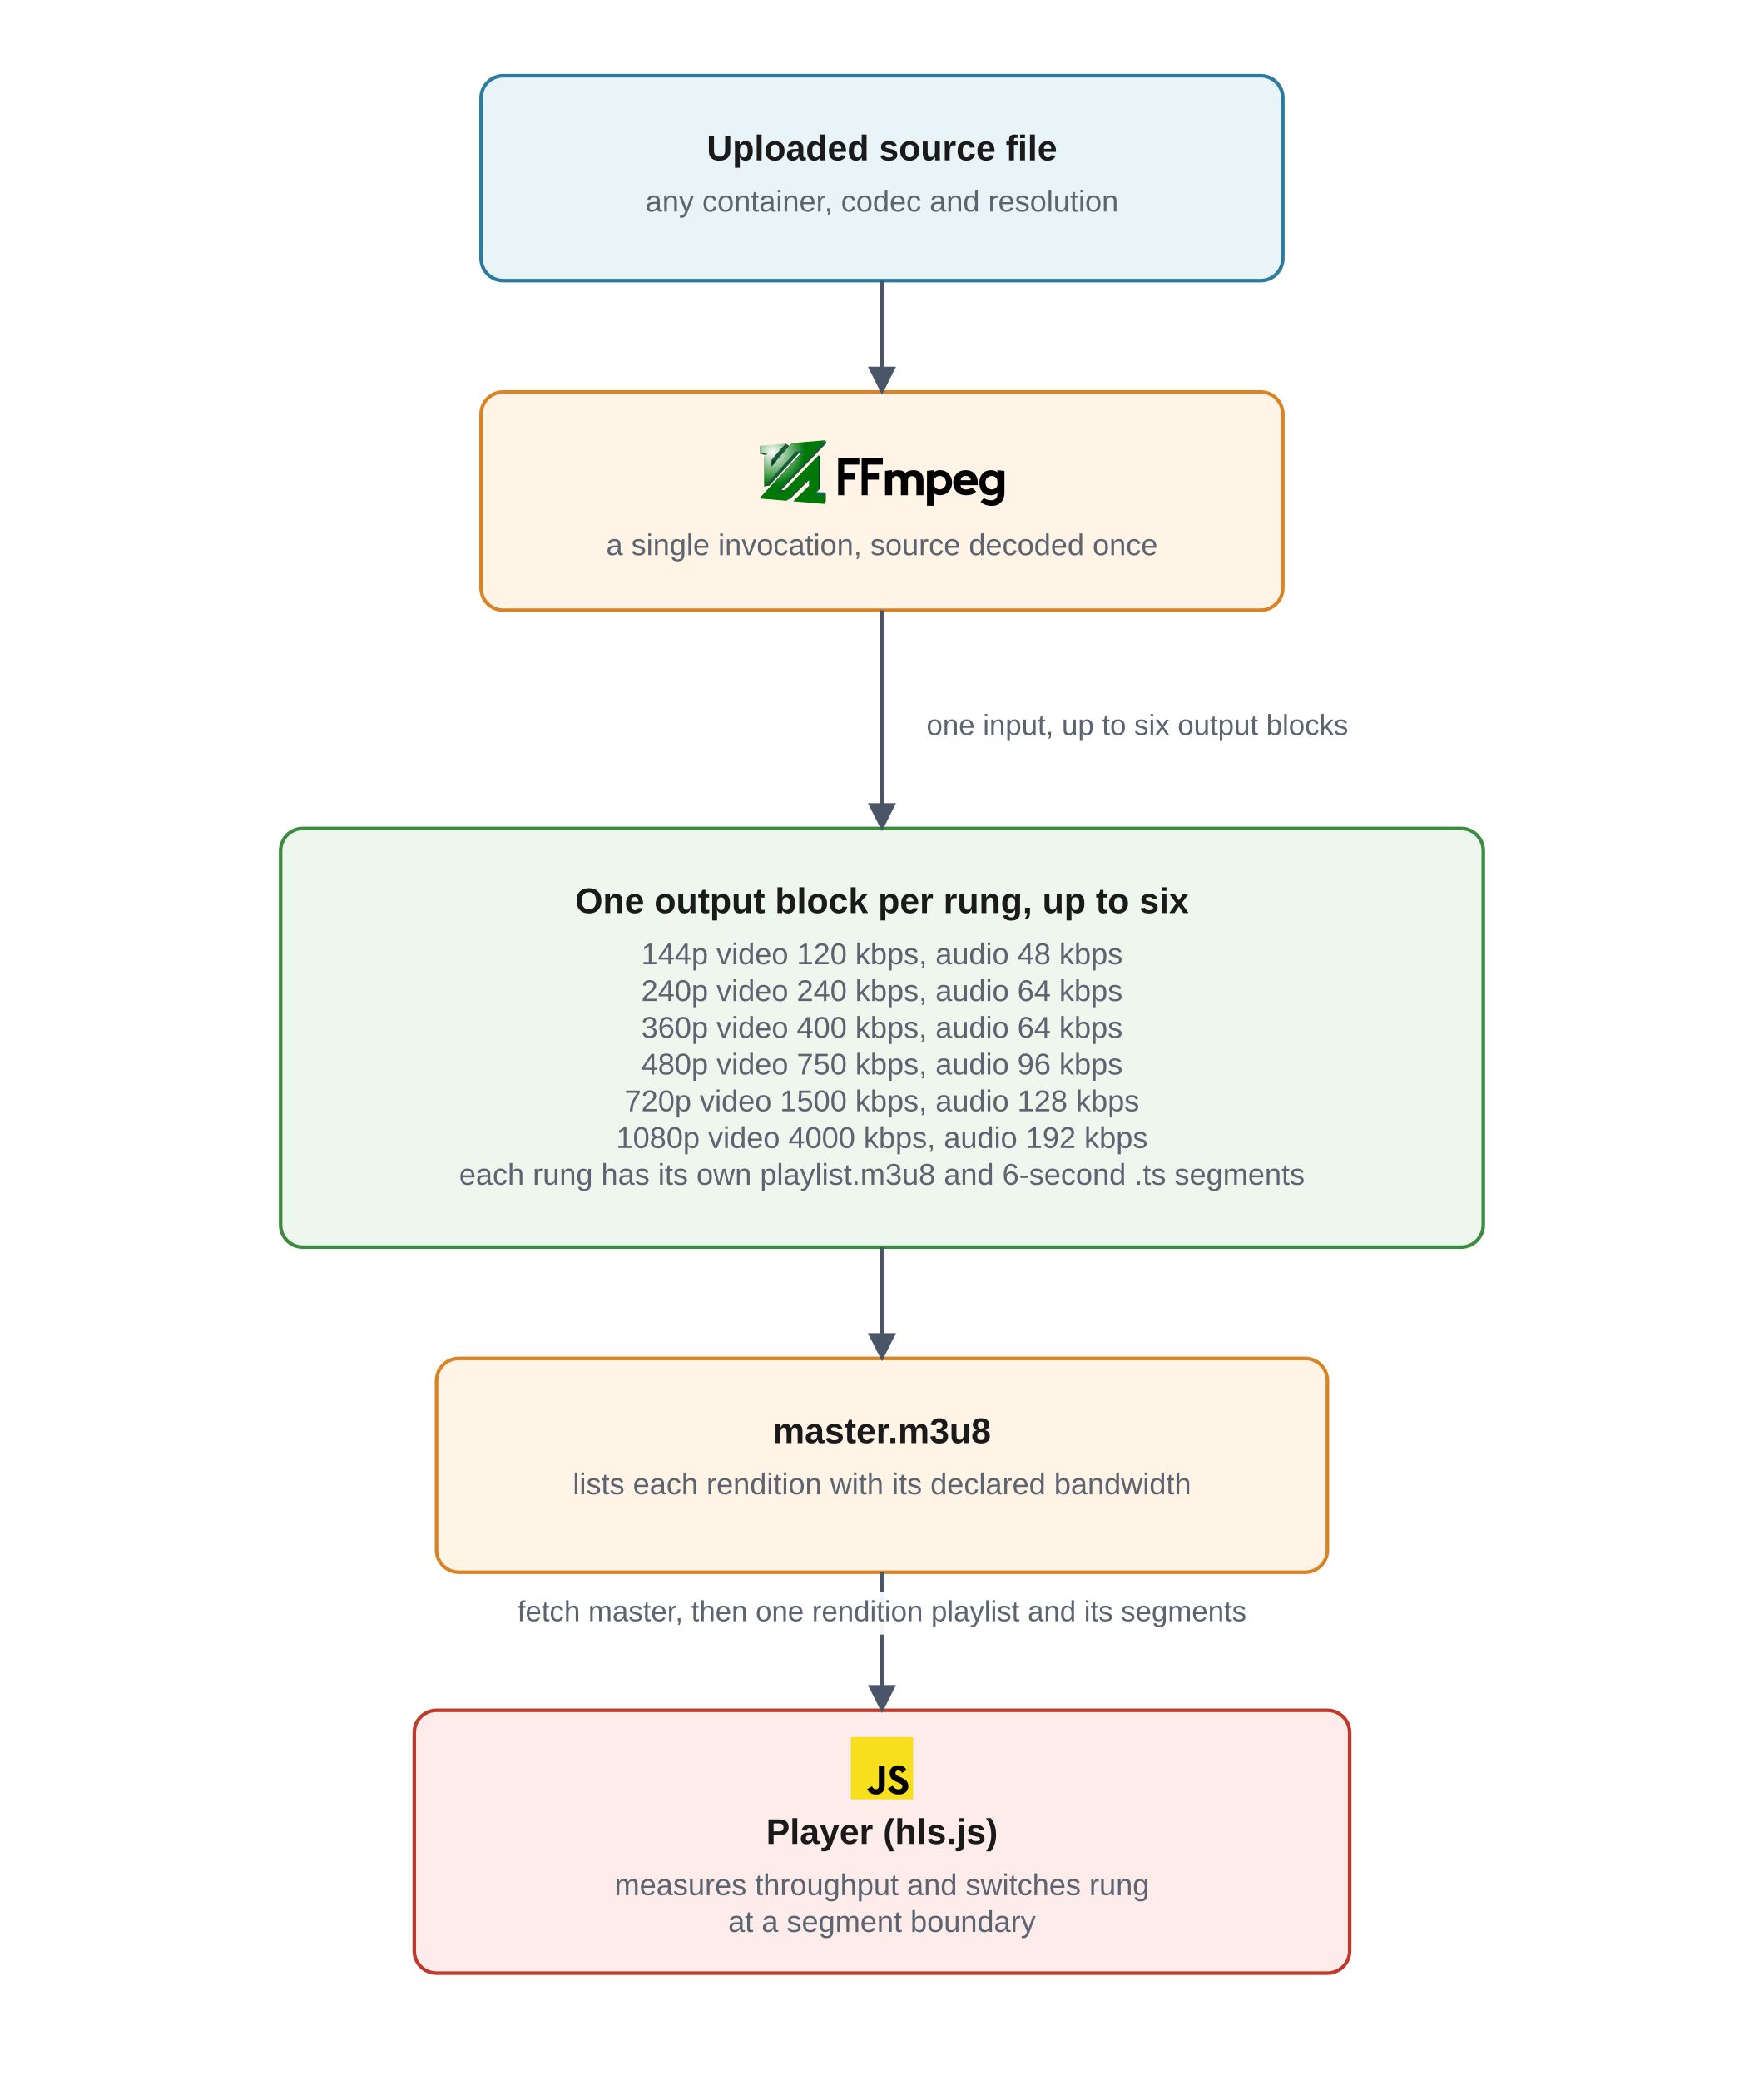
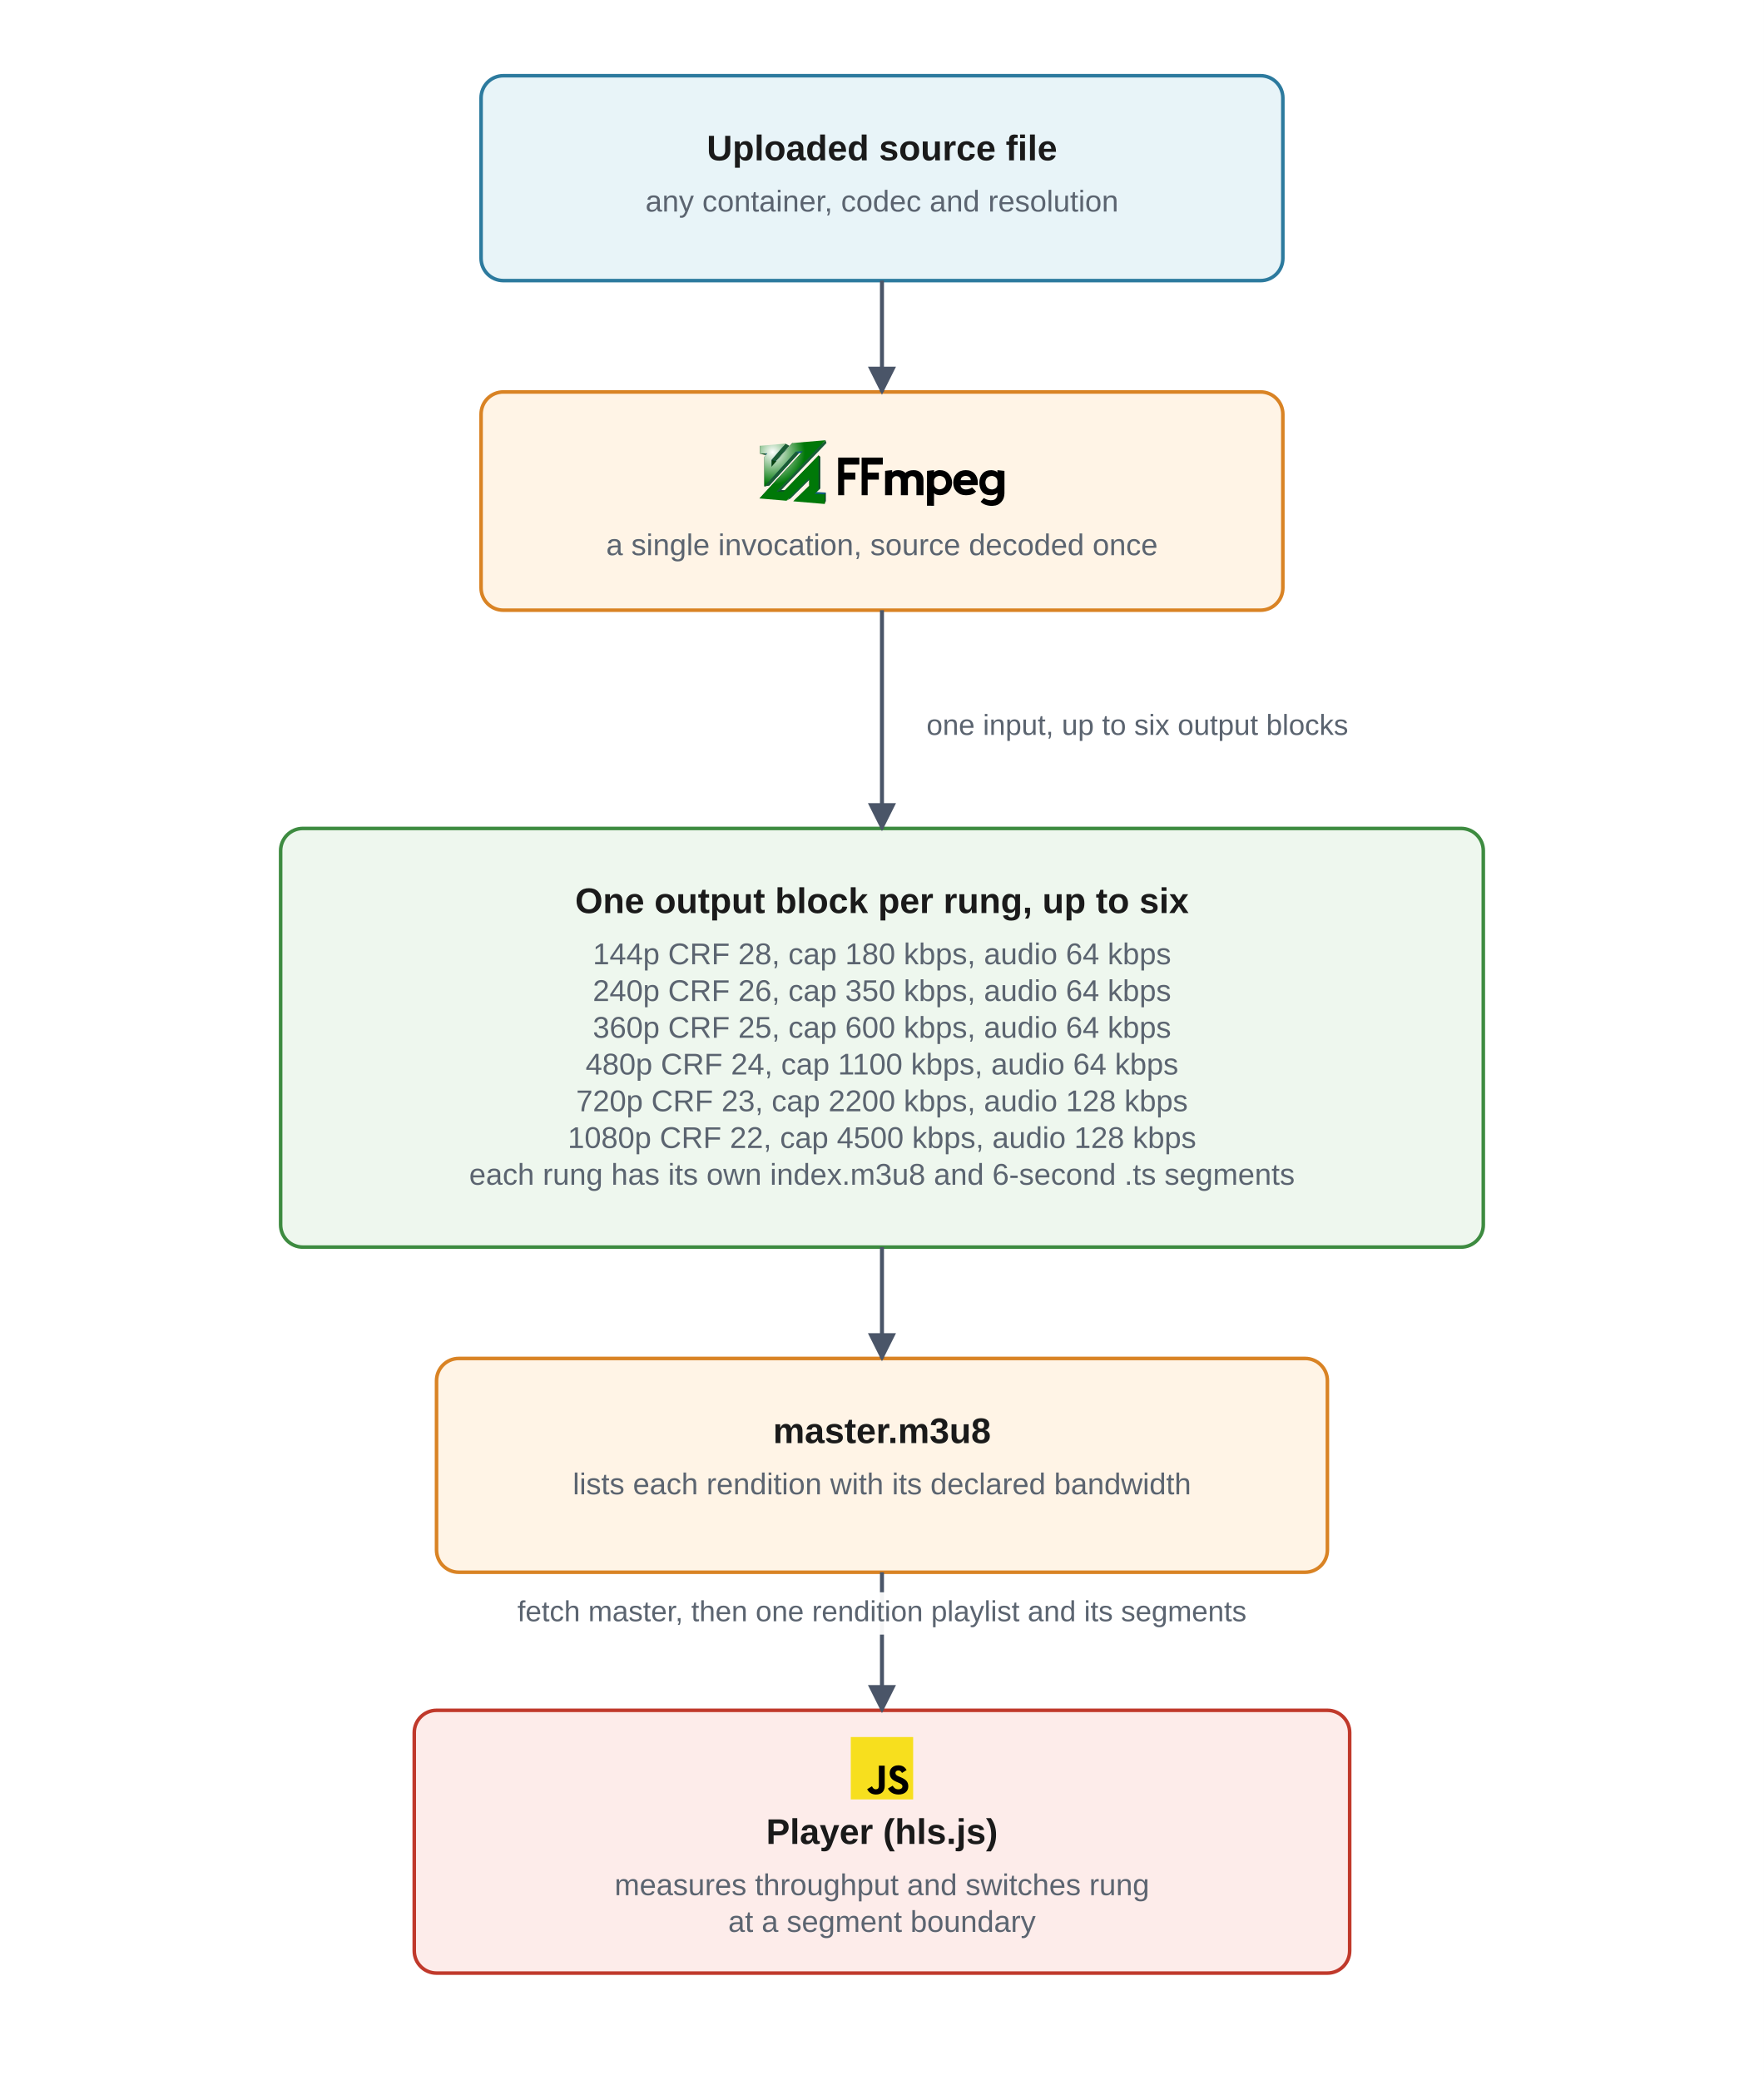
<svg xmlns="http://www.w3.org/2000/svg" width="792" height="934" viewBox="0 0 792 934">
  <defs>
    <marker id="arrow" viewBox="0 0 10 10" refX="9" refY="5" markerWidth="7" markerHeight="7" orient="auto-start-reverse">
      <path d="M 0 0 L 10 5 L 0 10 z" fill="#4a5568" />
    </marker>
  </defs>
  <rect width="792" height="934" fill="#ffffff" />
  <rect x="216" y="34" width="360" height="92" rx="10" fill="#e8f4f8" stroke="#2c7a9e" stroke-width="1.6" />
  <text x="396" y="72.0" font-family="Arial, Helvetica, sans-serif" font-size="16" font-weight="bold" fill="#1a1a1a" text-anchor="middle">Uploaded source file</text>
  <text x="396" y="95.0" font-family="Arial, Helvetica, sans-serif" font-size="13.5" font-weight="normal" fill="#5b6470" text-anchor="middle">any container, codec and resolution</text>
  <rect x="216" y="176" width="360" height="98" rx="10" fill="#fff4e6" stroke="#d98324" stroke-width="1.6" />
  <g transform="translate(341.00 197.68) scale(0.21484)">
    <defs>
-       <radialGradient id="SVGK18OLd2s" cx="19.932%" cy="18.852%" r="50.648%" fx="19.932%" fy="18.852%" gradientTransform="matrix(.96523 0 0 1 .007 0)">
-         <stop offset="0%" stop-color="#fff" />
+       <radialGradient id="logosFfmpeg0" cx="19.932%" cy="18.852%" r="50.648%" fx="19.932%" fy="18.852%" gradientTransform="matrix(.96523 0 0 1 .007 0)">
+         <stop offset="0%" stop-color="#FFF" />
        <stop offset="100%" stop-color="#007808" />
      </radialGradient>
    </defs>
-     <path fill="#0b4819" d="M1.166 28.205V11.584l11.157 3.844V30.89zm8.997 68.329v-61.8l10.664 2.256v57.436z" />
-     <path fill="#105c80" d="M62.325 11.557L34.916 42.992v13.376l40.651-45.836l64.387-4.984l-94.709 98.717l12.609.663l68.789-70.359v66.5l-7.642 7.183l19.381 1.047v18.405l-60.794-4.708l30.99-30.064V78.115l-44.305 43.849l-53.052-4.101l85.096-91.515l-14.004.757l-61.486 67.321V36.99l5.824-6.876l-14.328.776V15.428z" />
-     <path fill="#0b4819" d="m10.163 34.734l6.168-7.426l10.32 2.806l-5.824 6.876z" />
+     <path fill="#0B4819" d="M1.166 28.205V11.584l11.157 3.844V30.89zm8.997 68.329v-61.8l10.664 2.256v57.436z" />
+     <path fill="#105C80" d="M62.325 11.557L34.916 42.992v13.376l40.651-45.836l64.387-4.984l-94.709 98.717l12.609.663l68.789-70.359v66.5l-7.642 7.183l19.381 1.047v18.405l-60.794-4.708l30.99-30.064V78.115l-44.305 43.849l-53.052-4.101l85.096-91.515l-14.004.757l-61.486 67.321V36.99l5.824-6.876l-14.328.776V15.428z" />
+     <path fill="#0B4819" d="m10.163 34.734l6.168-7.426l10.32 2.806l-5.824 6.876z" />
    <path fill="#084010" d="m25.102 41.151l9.814 1.841v13.376l-9.814-.803z" />
-     <path fill="#0c541e" d="m36.089 107.23l9.156-2.965l12.609.663l-8.32 3.078z" />
-     <path fill="#1a5c34" d="m54.311 7.085l8.014 4.472l-27.409 31.435l-9.814-1.841z" />
-     <path fill="#0b4819" d="m25.102 55.565l43.384-49.68l7.081 4.647l-40.651 45.836z" />
-     <path fill="#1a5c34" d="m75.724 23.797l6.589 3.308l-61.486 67.321l-10.664 2.108z" />
-     <path fill="#0b4819" d="m0 121.688l90.787-98.78l5.53 3.44l-85.096 91.515z" />
-     <path fill="#1a5c34" d="m104.016 79.105l4.562-.99l-44.305 43.849l-7.879 4.499z" />
-     <path fill="#0b4819" d="M104.016 95.21V79.105l4.562-.99v14.817z" />
-     <path fill="#0b4819" d="m70.656 127.667l33.36-32.457l4.562-2.278l-30.99 30.064z" />
-     <path fill="#13802d" d="m123.568 104.132l-8.281 7.781l3.714-3.661l7.642-7.183z" />
-     <path fill="#0b4819" d="m49.534 108.006l74.034-76.297l3.075 2.86l-68.789 70.359z" />
+     <path fill="#0C541E" d="m36.089 107.23l9.156-2.965l12.609.663l-8.32 3.078z" />
+     <path fill="#1A5C34" d="m54.311 7.085l8.014 4.472l-27.409 31.435l-9.814-1.841z" />
+     <path fill="#0B4819" d="m25.102 55.565l43.384-49.68l7.081 4.647l-40.651 45.836z" />
+     <path fill="#1A5C34" d="m75.724 23.797l6.589 3.308l-61.486 67.321l-10.664 2.108z" />
+     <path fill="#0B4819" d="m0 121.688l90.787-98.78l5.53 3.44l-85.096 91.515z" />
+     <path fill="#1A5C34" d="m104.016 79.105l4.562-.99l-44.305 43.849l-7.879 4.499z" />
+     <path fill="#0B4819" d="M104.016 95.21V79.105l4.562-.99v14.817z" />
+     <path fill="#0B4819" d="m70.656 127.667l33.36-32.457l4.562-2.278l-30.99 30.064z" />
+     <path fill="#13802D" d="m123.568 104.132l-8.281 7.781l3.714-3.661l7.642-7.183z" />
+     <path fill="#0B4819" d="m49.534 108.006l74.034-76.297l3.075 2.86l-68.789 70.359z" />
    <path fill="#084010" d="m123.568 31.709l3.075 2.86v66.5l-3.075 3.063zm12.754 81.448l2.06-3.858v18.405l-2.06 5.525z" />
-     <path fill="#1a5c34" d="m138.029 0l1.925 5.548l-94.709 98.717l-9.156 2.965z" />
-     <path fill="url(#SVGK18OLd2s)" d="M54.311 7.085L25.102 41.151v14.414l43.384-49.68L138.029 0L36.089 107.23l13.445.776l74.034-76.297v72.423l-8.281 7.781l21.035 1.244v20.072l-65.666-5.562l33.36-32.457V79.105l-47.622 47.358L0 121.688l90.787-98.78l-15.063.889l-65.561 72.737v-61.8l6.168-7.426l-15.165.897V11.584z" />
+     <path fill="#1A5C34" d="m138.029 0l1.925 5.548l-94.709 98.717l-9.156 2.965z" />
+     <path fill="url(#logosFfmpeg0)" d="M54.311 7.085L25.102 41.151v14.414l43.384-49.68L138.029 0L36.089 107.23l13.445.776l74.034-76.297v72.423l-8.281 7.781l21.035 1.244v20.072l-65.666-5.562l33.36-32.457V79.105l-47.622 47.358L0 121.688l90.787-98.78l-15.063.889l-65.561 72.737v-61.8l6.168-7.426l-15.165.897V11.584z" />
    <path d="M177.032 67.732h23.382v14.633h-23.382v32.571H164.44v.006v-78.678h44.287v14.687h-31.695zm49.073 0h23.387v14.633h-23.387v32.571h-12.586v.006v-78.678h44.286v14.687h-31.7zm51.083 13.642v33.568h-14.686V64.014l14.686-1.576v4.667c3.289-3.085 7.484-4.613 12.586-4.613q9.965 0 15.212 6.034c3.85-4.023 9.614-6.034 17.306-6.034q9.965 0 15.212 6.034c3.497 4.028 5.246 8.653 5.246 13.898v32.518h-14.687V86.094q0-5.245-2.363-8.128c-1.576-1.915-4.124-2.93-7.657-3.043q-4.35.312-7.555 5.77a21 21 0 0 0-.262 3.313v30.948h-14.687V86.106q0-5.245-2.363-8.128c-1.576-1.915-4.112-2.936-7.645-3.05q-4.824.306-8.343 6.446m72.944 55.595V64.014l14.686-1.576v4.196c3.915-2.805 7.764-4.196 11.542-4.196c8.044 0 14.424 2.614 19.144 7.86c4.72 5.252 7.084 11.362 7.084 18.357s-2.363 13.11-7.084 18.356q-7.079 7.867-19.144 7.866c-5.246-.358-9.089-1.767-11.542-4.25v26.384zm14.686-53.023v8.504c.699 5.866 4.369 9.322 11.017 10.324c8.39-.662 13.11-5.019 14.161-13.057c-.352-9.8-5.072-14.86-14.161-15.218q-9.97 1.576-11.017 9.447m40.103 4.768c0-7.692 2.447-13.994 7.34-18.882q7.343-7.34 18.882-7.34q11.538 0 18.357 7.34c4.548 4.888 6.821 11.19 6.821 18.882v5.246h-36.188q.528 4.197 3.67 6.558c2.095 1.576 4.548 2.364 7.34 2.364c4.894 0 9.268-1.39 13.112-4.19l8.39 8.385c-3.85 5.246-11.016 7.865-21.508 7.865q-11.54 0-18.881-7.34c-4.894-4.893-7.335-11.19-7.335-18.888m33.569-11.798q-3.151-2.363-7.34-2.363c-2.793 0-5.246.788-7.34 2.363q-3.145 2.362-3.146 6.559h20.983c-.012-2.8-1.063-4.983-3.157-6.559M512 64.068v46.68c0 7.34-2.184 13.48-6.559 18.41c-4.374 4.929-9.876 7.537-16.524 7.823l-3.145.316c-10.14-.208-18.01-3.109-23.602-8.706l6.82-7.866c3.85 2.805 8.517 4.369 14.007 4.72q8.397-.001 11.35-3.932c1.982-2.614 2.966-5.508 2.966-8.647v-2.62q-5.873 4.719-13.636 4.72c-8.044 0-14.072-2.363-18.094-7.083q-6.033-7.079-6.033-19.145c0-7.692 2.184-13.994 6.558-18.882c4.375-4.893 10.575-7.34 18.62-7.34c5.943.358 10.139 1.94 12.585 4.774v-4.774zm-14.687 29.367v-8.498c-.698-5.867-4.368-9.322-11.016-10.324q-13.114.472-14.161 13.057c.352 9.799 5.072 14.86 14.161 15.218q9.97-1.586 11.016-9.453" />
  </g>
  <text x="396" y="249.3" font-family="Arial, Helvetica, sans-serif" font-size="13.5" font-weight="normal" fill="#5b6470" text-anchor="middle">a single invocation, source decoded once</text>
  <path d="M 396 126 L 396 176" fill="none" stroke="#4a5568" stroke-width="1.8" marker-end="url(#arrow)" />
  <rect x="126" y="372" width="540" height="188" rx="10" fill="#eef7ee" stroke="#3d8b40" stroke-width="1.6" />
  <text x="396" y="410.0" font-family="Arial, Helvetica, sans-serif" font-size="16" font-weight="bold" fill="#1a1a1a" text-anchor="middle">One output block per rung, up to six</text>
-   <text x="396" y="433.0" font-family="Arial, Helvetica, sans-serif" font-size="13.5" font-weight="normal" fill="#5b6470" text-anchor="middle">144p    video 120 kbps, audio 48 kbps</text>
-   <text x="396" y="449.5" font-family="Arial, Helvetica, sans-serif" font-size="13.5" font-weight="normal" fill="#5b6470" text-anchor="middle">240p    video 240 kbps, audio 64 kbps</text>
-   <text x="396" y="466.0" font-family="Arial, Helvetica, sans-serif" font-size="13.5" font-weight="normal" fill="#5b6470" text-anchor="middle">360p    video 400 kbps, audio 64 kbps</text>
-   <text x="396" y="482.5" font-family="Arial, Helvetica, sans-serif" font-size="13.5" font-weight="normal" fill="#5b6470" text-anchor="middle">480p    video 750 kbps, audio 96 kbps</text>
-   <text x="396" y="499.0" font-family="Arial, Helvetica, sans-serif" font-size="13.5" font-weight="normal" fill="#5b6470" text-anchor="middle">720p    video 1500 kbps, audio 128 kbps</text>
-   <text x="396" y="515.5" font-family="Arial, Helvetica, sans-serif" font-size="13.5" font-weight="normal" fill="#5b6470" text-anchor="middle">1080p  video 4000 kbps, audio 192 kbps</text>
-   <text x="396" y="532.0" font-family="Arial, Helvetica, sans-serif" font-size="13.5" font-weight="normal" fill="#5b6470" text-anchor="middle">each rung has its own playlist.m3u8 and 6-second .ts segments</text>
+   <text x="396" y="433.0" font-family="Arial, Helvetica, sans-serif" font-size="13.5" font-weight="normal" fill="#5b6470" text-anchor="middle">144p    CRF 28, cap 180 kbps, audio 64 kbps</text>
+   <text x="396" y="449.5" font-family="Arial, Helvetica, sans-serif" font-size="13.5" font-weight="normal" fill="#5b6470" text-anchor="middle">240p    CRF 26, cap 350 kbps, audio 64 kbps</text>
+   <text x="396" y="466.0" font-family="Arial, Helvetica, sans-serif" font-size="13.5" font-weight="normal" fill="#5b6470" text-anchor="middle">360p    CRF 25, cap 600 kbps, audio 64 kbps</text>
+   <text x="396" y="482.5" font-family="Arial, Helvetica, sans-serif" font-size="13.5" font-weight="normal" fill="#5b6470" text-anchor="middle">480p    CRF 24, cap 1100 kbps, audio 64 kbps</text>
+   <text x="396" y="499.0" font-family="Arial, Helvetica, sans-serif" font-size="13.5" font-weight="normal" fill="#5b6470" text-anchor="middle">720p    CRF 23, cap 2200 kbps, audio 128 kbps</text>
+   <text x="396" y="515.5" font-family="Arial, Helvetica, sans-serif" font-size="13.5" font-weight="normal" fill="#5b6470" text-anchor="middle">1080p  CRF 22, cap 4500 kbps, audio 128 kbps</text>
+   <text x="396" y="532.0" font-family="Arial, Helvetica, sans-serif" font-size="13.5" font-weight="normal" fill="#5b6470" text-anchor="middle">each rung has its own index.m3u8 and 6-second .ts segments</text>
  <path d="M 396 274 L 396 372" fill="none" stroke="#4a5568" stroke-width="1.8" marker-end="url(#arrow)" />
  <text x="416" y="330.0" font-family="Arial, Helvetica, sans-serif" font-size="13" font-weight="normal" fill="#5b6470" text-anchor="start">one input, up to six output blocks</text>
  <rect x="196" y="610" width="400" height="96" rx="10" fill="#fff4e6" stroke="#d98324" stroke-width="1.6" />
  <text x="396" y="648.0" font-family="Arial, Helvetica, sans-serif" font-size="16" font-weight="bold" fill="#1a1a1a" text-anchor="middle">master.m3u8</text>
  <text x="396" y="671.0" font-family="Arial, Helvetica, sans-serif" font-size="13.5" font-weight="normal" fill="#5b6470" text-anchor="middle">lists each rendition with its declared bandwidth</text>
  <path d="M 396 560 L 396 610" fill="none" stroke="#4a5568" stroke-width="1.8" marker-end="url(#arrow)" />
  <rect x="186" y="768" width="420" height="118" rx="10" fill="#fdecea" stroke="#c0392b" stroke-width="1.6" />
  <g transform="translate(382.00 780.00) scale(0.10938)">
-     <path fill="#f7df1e" d="M0 0h256v256H0z" />
+     <path fill="#F7DF1E" d="M0 0h256v256H0z" />
    <path d="m67.312 213.932l19.59-11.856c3.78 6.701 7.218 12.371 15.465 12.371c7.905 0 12.89-3.092 12.89-15.12v-81.798h24.057v82.138c0 24.917-14.606 36.259-35.916 36.259c-19.245 0-30.416-9.967-36.087-21.996m85.07-2.576l19.588-11.341c5.157 8.421 11.859 14.607 23.715 14.607c9.969 0 16.325-4.984 16.325-11.858c0-8.248-6.53-11.17-17.528-15.98l-6.013-2.58c-17.357-7.387-28.87-16.667-28.87-36.257c0-18.044 13.747-31.792 35.228-31.792c15.294 0 26.292 5.328 34.196 19.247l-18.732 12.03c-4.125-7.389-8.591-10.31-15.465-10.31c-7.046 0-11.514 4.468-11.514 10.31c0 7.217 4.468 10.14 14.778 14.608l6.014 2.577c20.45 8.765 31.963 17.7 31.963 37.804c0 21.654-17.012 33.51-39.867 33.51c-22.339 0-36.774-10.654-43.819-24.574" />
  </g>
  <text x="396" y="828.0" font-family="Arial, Helvetica, sans-serif" font-size="16" font-weight="bold" fill="#1a1a1a" text-anchor="middle">Player (hls.js)</text>
  <text x="396" y="851.0" font-family="Arial, Helvetica, sans-serif" font-size="13.5" font-weight="normal" fill="#5b6470" text-anchor="middle">measures throughput and switches rung</text>
  <text x="396" y="867.5" font-family="Arial, Helvetica, sans-serif" font-size="13.5" font-weight="normal" fill="#5b6470" text-anchor="middle">at a segment boundary</text>
  <path d="M 396 706 L 396 768" fill="none" stroke="#4a5568" stroke-width="1.8" marker-end="url(#arrow)" />
  <rect x="180.2" y="715.0" width="431.6" height="19.0" rx="4" fill="#ffffff" fill-opacity="0.93" />
  <text x="396" y="728.0" font-family="Arial, Helvetica, sans-serif" font-size="13" font-weight="normal" fill="#5b6470" text-anchor="middle">fetch master, then one rendition playlist and its segments</text>
</svg>
